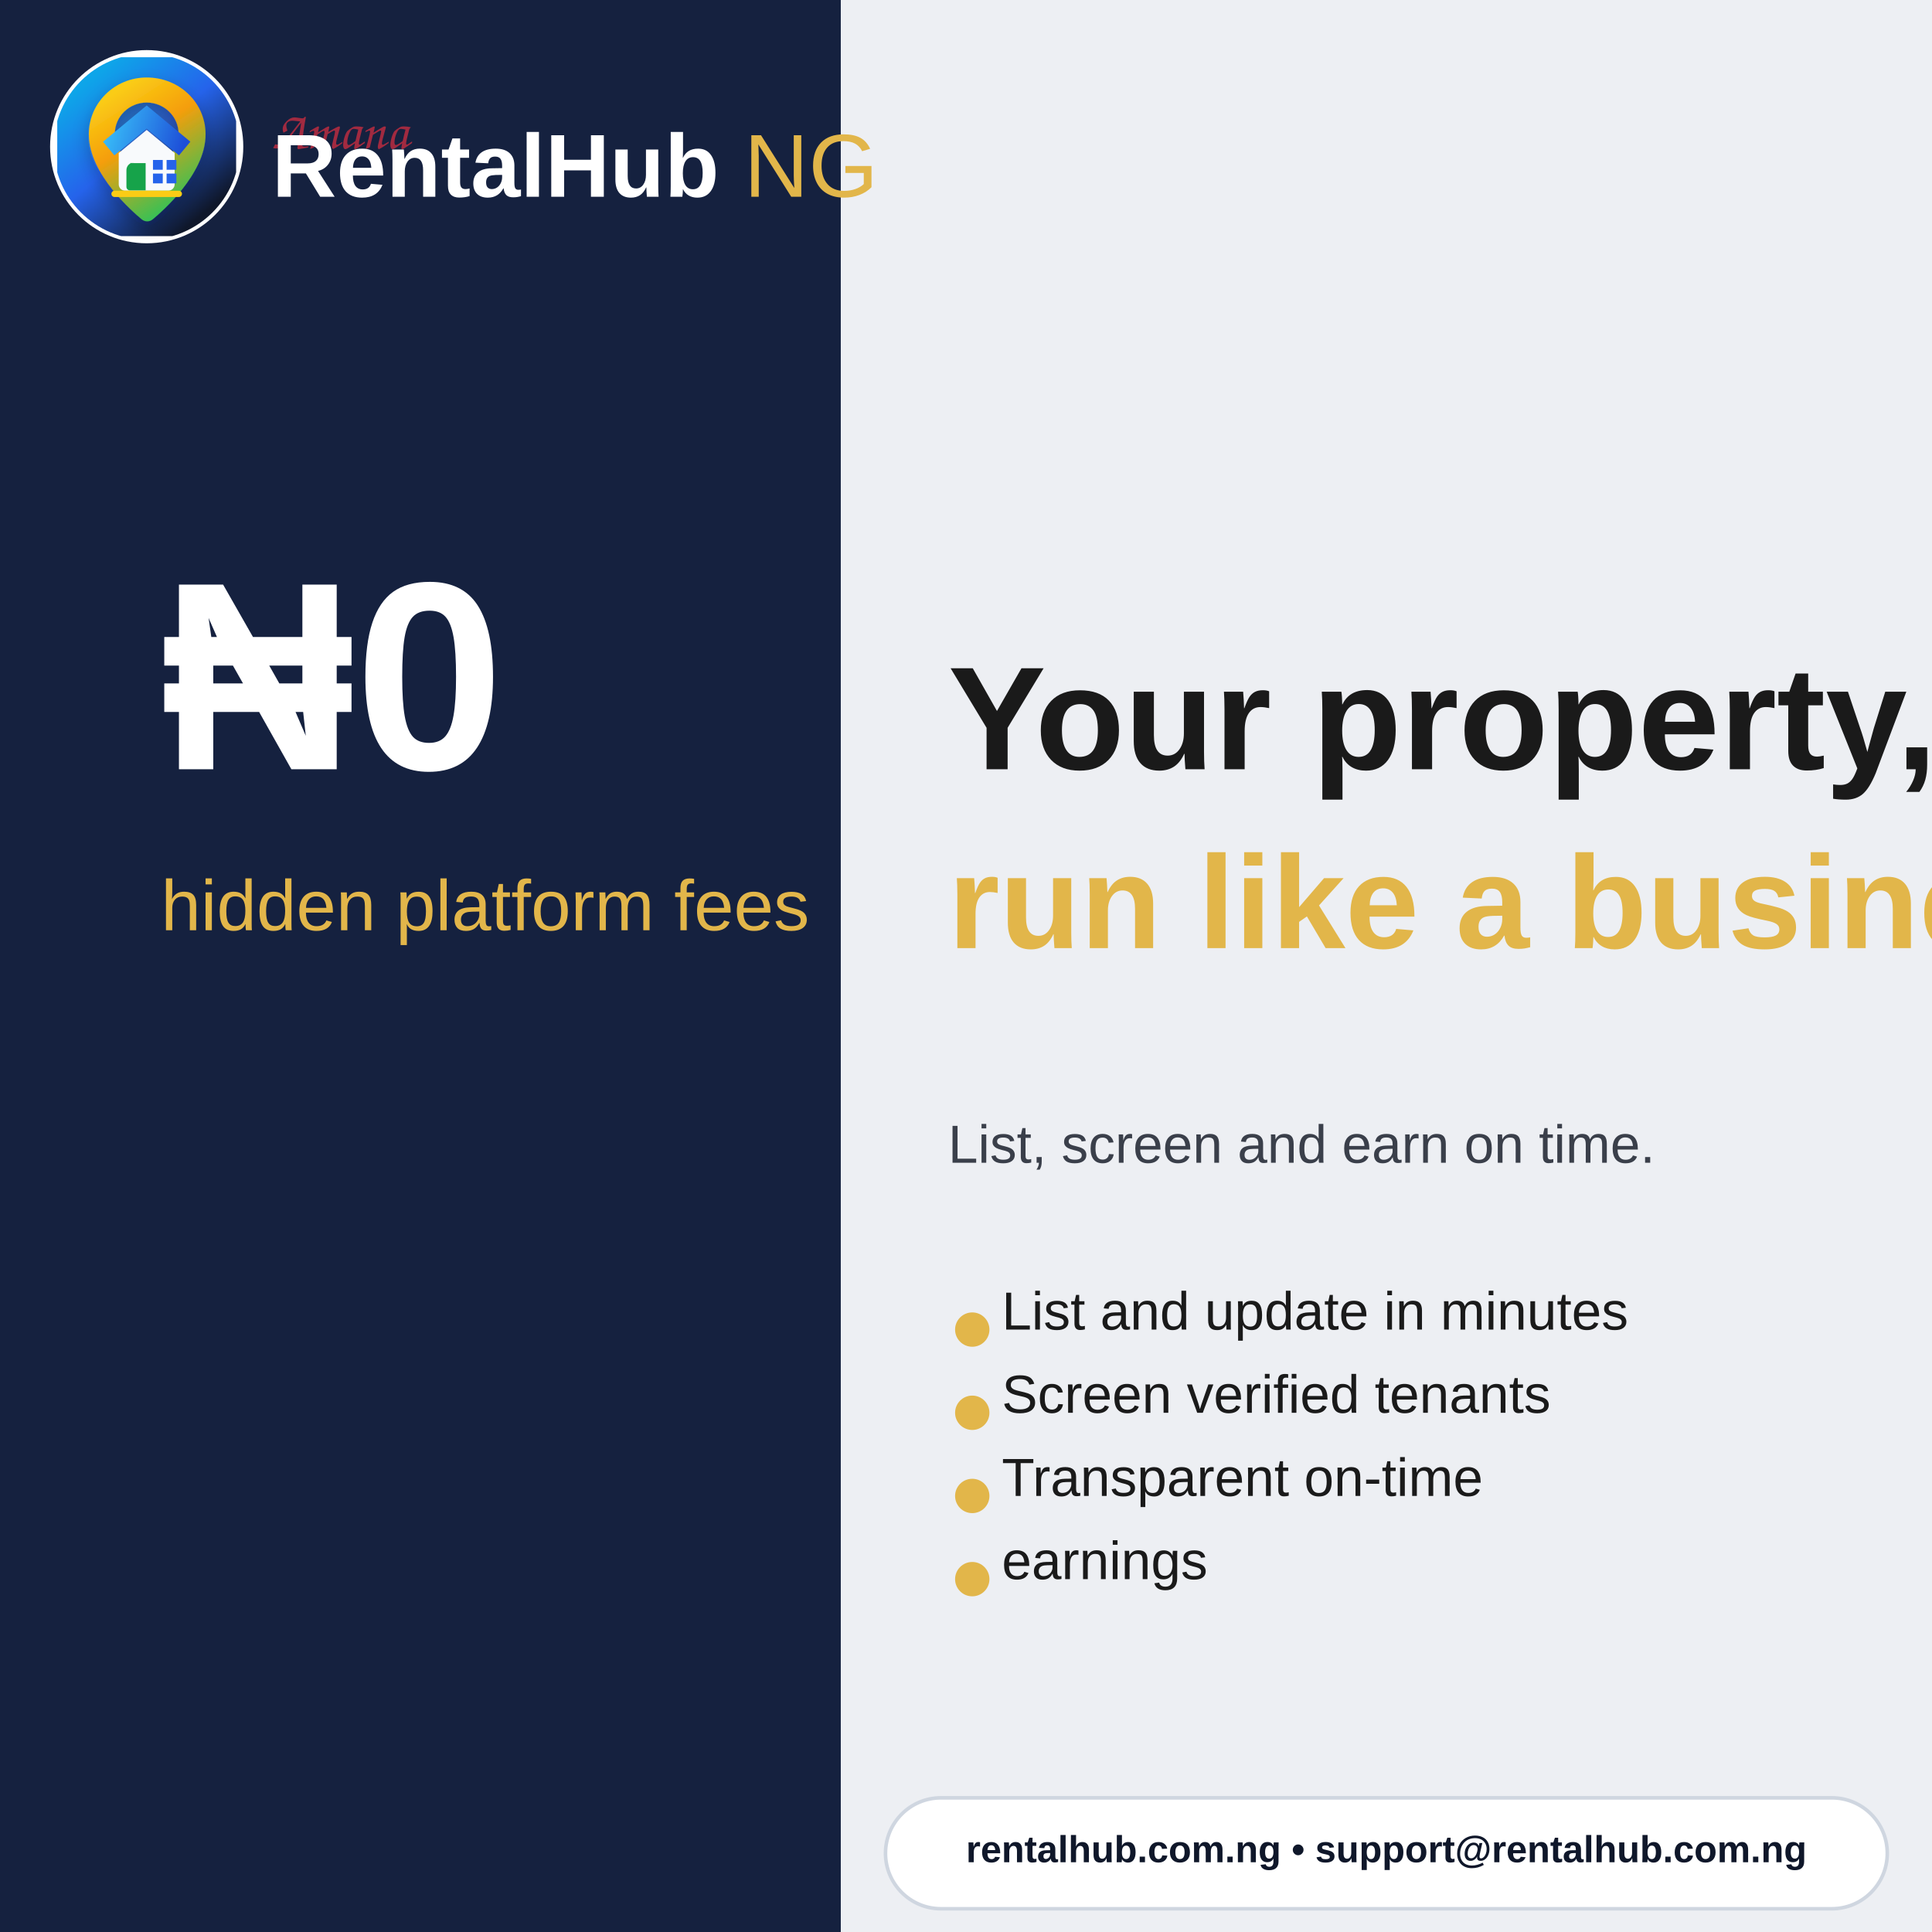
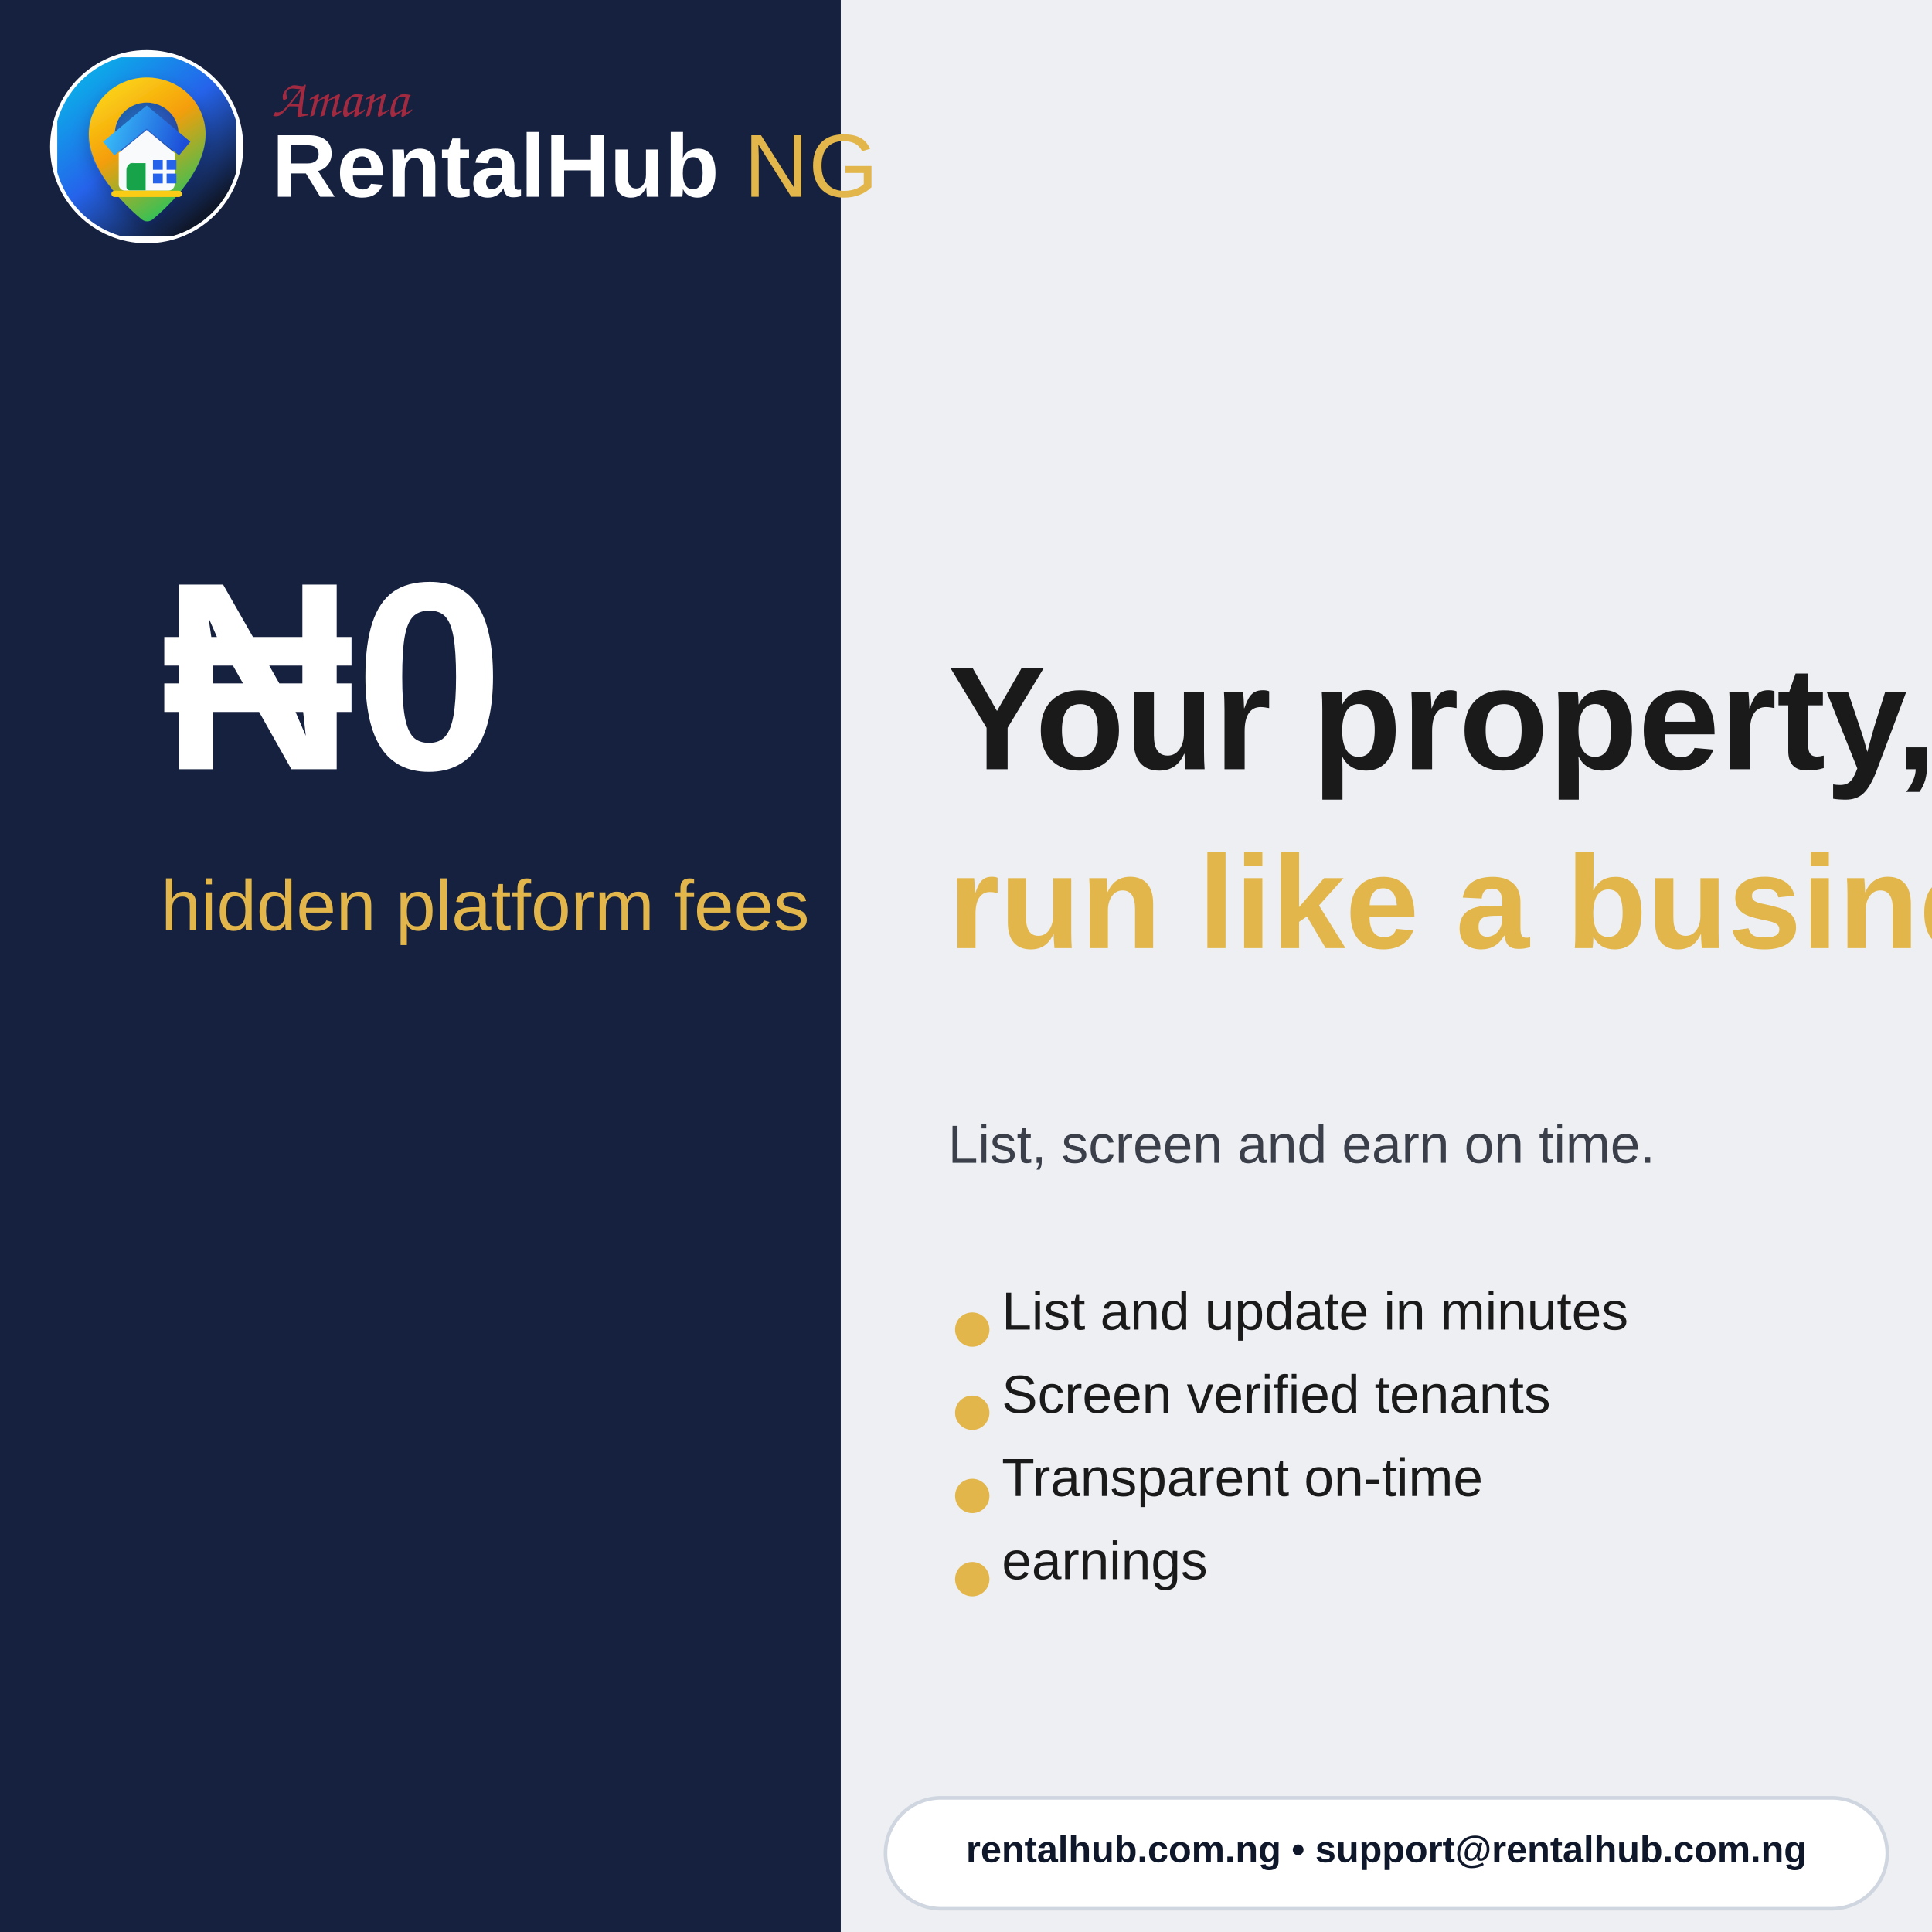
<svg xmlns="http://www.w3.org/2000/svg" width="1080" height="1080" viewBox="0 0 1080 1080" preserveAspectRatio="xMidYMid slice">
  <defs>
    <linearGradient id="sky" x1="96" x2="416" y1="62" y2="450" gradientUnits="userSpaceOnUse">
      <stop offset="0" stop-color="#0ea5e9" />
      <stop offset="0.46" stop-color="#2563eb" />
      <stop offset="1" stop-color="#0f172a" />
    </linearGradient>
    <linearGradient id="pin" x1="160" x2="372" y1="104" y2="430" gradientUnits="userSpaceOnUse">
      <stop offset="0" stop-color="#facc15" />
      <stop offset="0.38" stop-color="#f59e0b" />
      <stop offset="1" stop-color="#22c55e" />
    </linearGradient>
    <linearGradient id="roof" x1="148" x2="363" y1="180" y2="250" gradientUnits="userSpaceOnUse">
      <stop offset="0" stop-color="#38bdf8" />
      <stop offset="1" stop-color="#1d4ed8" />
    </linearGradient>
    <filter id="shadow" x="-25%" y="-20%" width="150%" height="160%">
      <feDropShadow dx="0" dy="20" stdDeviation="24" flood-color="#0f172a" flood-opacity="0.24" />
    </filter>
  </defs>
  <rect width="1080" height="1080" fill="#EDEFF3" />
  <rect width="470" height="1080" fill="#15213F" />
  <clipPath id="logoclip">
    <circle cx="82" cy="82" r="52" />
  </clipPath>
  <circle cx="82" cy="82" r="54" fill="#ffffff" />
  <g clip-path="url(#logoclip)">
    <g transform="translate(32, 32) scale(0.1953125)">
      <rect width="512" height="512" rx="112" fill="url(#sky)" />
      <circle cx="256" cy="226" r="168" fill="#ffffff" opacity="0.08" />
      <circle cx="256" cy="226" r="132" fill="#0f172a" opacity="0.2" />
      <path filter="url(#shadow)" d="M256 58c-91.4 0-165.5 72.7-165.5 162.4 0 115.4 128.2 224.2 151.4 243.6a24.5 24.5 0 0 0 31.2 0c23.2-19.4 151.4-128.2 151.4-243.6C424.5 130.7 350.4 58 256 58Zm0 250.8c-50.4 0-91.3-40.1-91.3-89.6S205.6 129.6 256 129.6s91.3 40.1 91.3 89.6-40.9 89.6-91.3 89.6Z" fill="url(#pin)" />
      <path d="M131 241.8 256 138l125 103.8-32.5 39.1L256 204.3l-92.5 76.6L131 241.8Z" fill="url(#roof)" />
      <path d="M176 274.2 256 208l80 66.2v89.6a18 18 0 0 1-18 18H194a18 18 0 0 1-18-18v-89.6Z" fill="#f8fafc" />
      <path d="M208 303h45v78h-45a10 10 0 0 1-10-10v-48a22 22 0 0 1 22-22Z" fill="#16a34a" />
      <path d="M274 294h28v28h-28v-28Zm39 0h28v28h-28v-28Zm-39 39h28v28h-28v-28Zm39 0h28v28h-28v-28Z" fill="#2563eb" />
      <path d="M164 391h184" stroke="#facc15" stroke-linecap="round" stroke-width="18" />
    </g>
  </g>
-   <text x="152" y="83" font-family="'Segoe Script', 'Brush Script MT', 'Lucida Handwriting', cursive" font-size="30" fill="#a12a40">Amana</text>
+   <text x="152" y="65" font-family="'Segoe Script', 'Brush Script MT', 'Lucida Handwriting', cursive" font-size="30" fill="#a12a40">Amana</text>
  <text x="152" y="110" font-family="Arial, Helvetica, sans-serif" font-weight="800" font-size="50" fill="#FFFFFF">RentalHub <tspan font-weight="400" fill="#E2B64A">NG</tspan>
  </text>
  <text x="90" y="430" font-family="Arial, Helvetica, sans-serif" font-weight="800" font-size="150" fill="#FFFFFF">₦0</text>
  <text x="90" y="520" font-family="Arial, Helvetica, sans-serif" font-size="40" fill="#E2B64A">hidden platform fees</text>
  <text x="530" y="430" font-family="Arial, Helvetica, sans-serif" font-weight="800" font-size="82" fill="#1A1A1A">Your property,</text>
  <text x="530" y="530" font-family="Arial, Helvetica, sans-serif" font-weight="800" font-size="74" fill="#E2B64A">run like a business.</text>
  <text x="530" y="650" font-family="Arial, Helvetica, sans-serif" font-size="30" fill="#3A3F4A">List, screen and earn on time.</text>
  <circle cx="543.5" cy="743.25" r="9.6" fill="#E2B64A" />
  <text x="560" y="743.25" font-family="Arial, Helvetica, sans-serif" font-size="30" fill="#1A1A1A">List and update in minutes</text>
  <circle cx="543.5" cy="789.75" r="9.6" fill="#E2B64A" />
  <text x="560" y="789.75" font-family="Arial, Helvetica, sans-serif" font-size="30" fill="#1A1A1A">Screen verified tenants</text>
  <circle cx="543.5" cy="836.25" r="9.6" fill="#E2B64A" />
  <text x="560" y="836.25" font-family="Arial, Helvetica, sans-serif" font-size="30" fill="#1A1A1A">Transparent on-time</text>
  <circle cx="543.5" cy="882.75" r="9.6" fill="#E2B64A" />
  <text x="560" y="882.75" font-family="Arial, Helvetica, sans-serif" font-size="30" fill="#1A1A1A">earnings</text>
  <rect x="495" y="1005" width="560" height="62" rx="31" fill="#FFFFFF" stroke="#CFD6E0" stroke-width="2" />
  <text x="775" y="1041" text-anchor="middle" font-family="Arial, Helvetica, sans-serif" font-weight="600" font-size="21" fill="#0f172a">rentalhub.com.ng  •  support@rentalhub.com.ng</text>
</svg>
